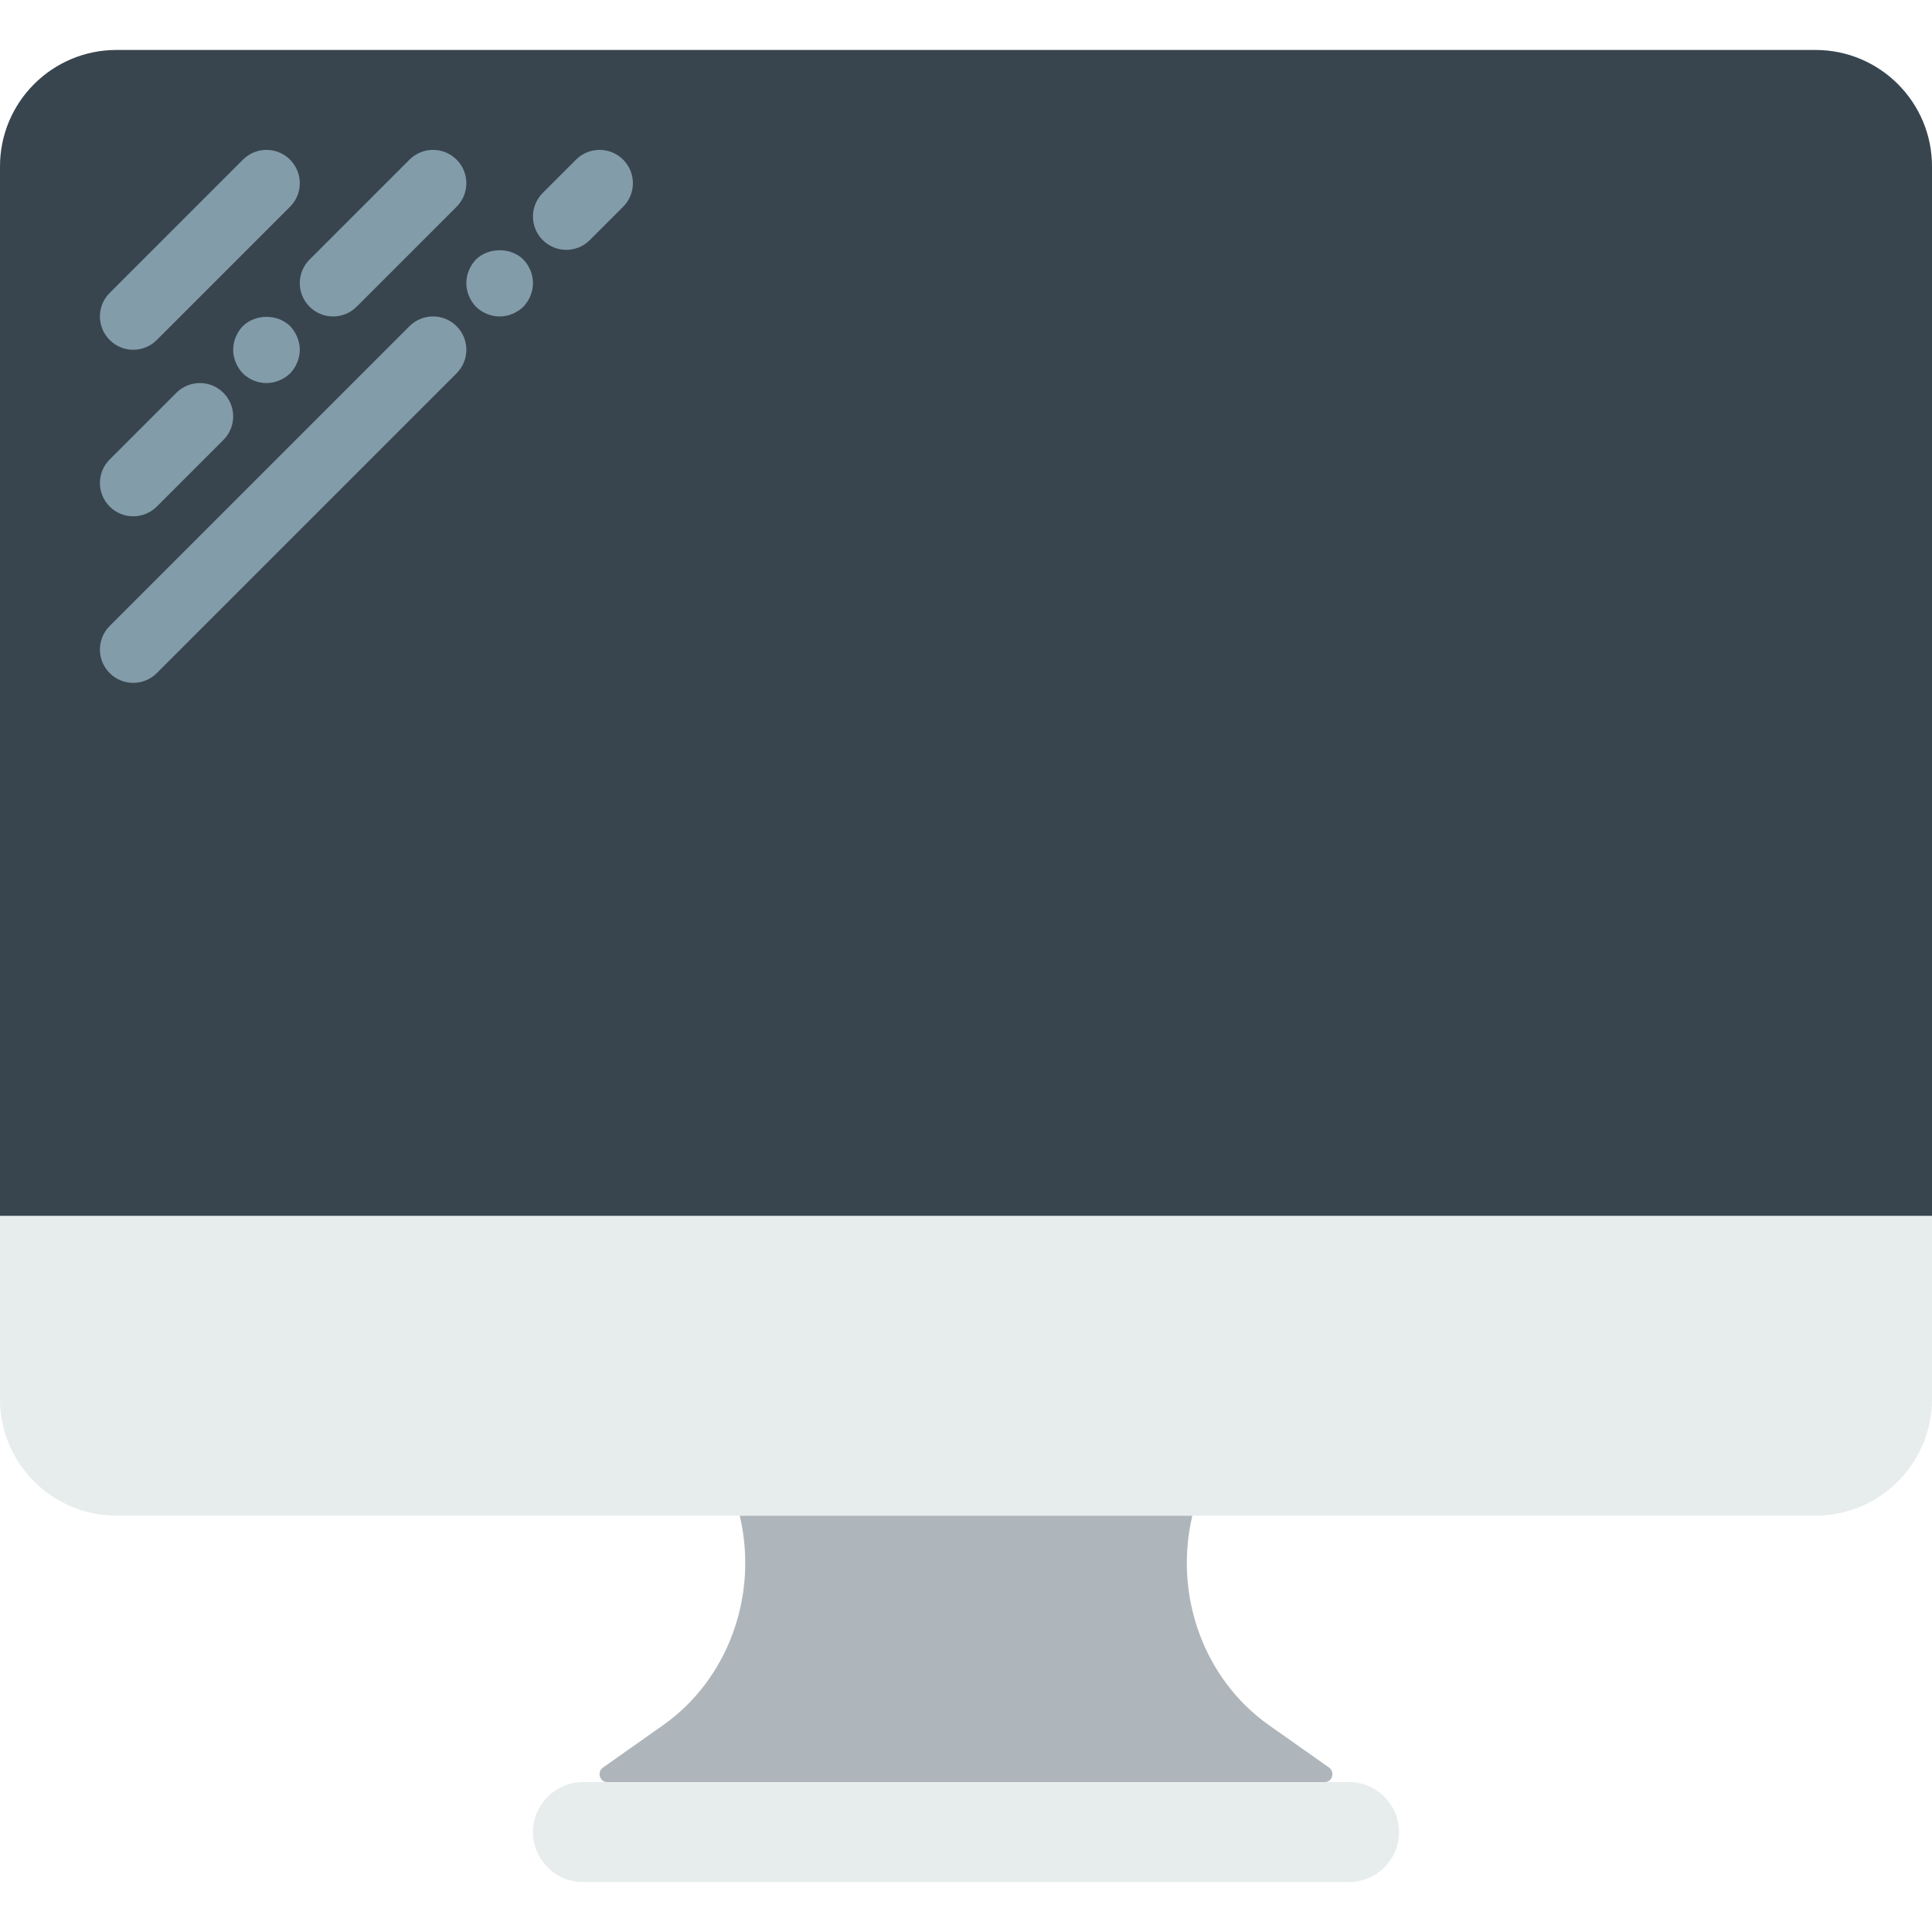
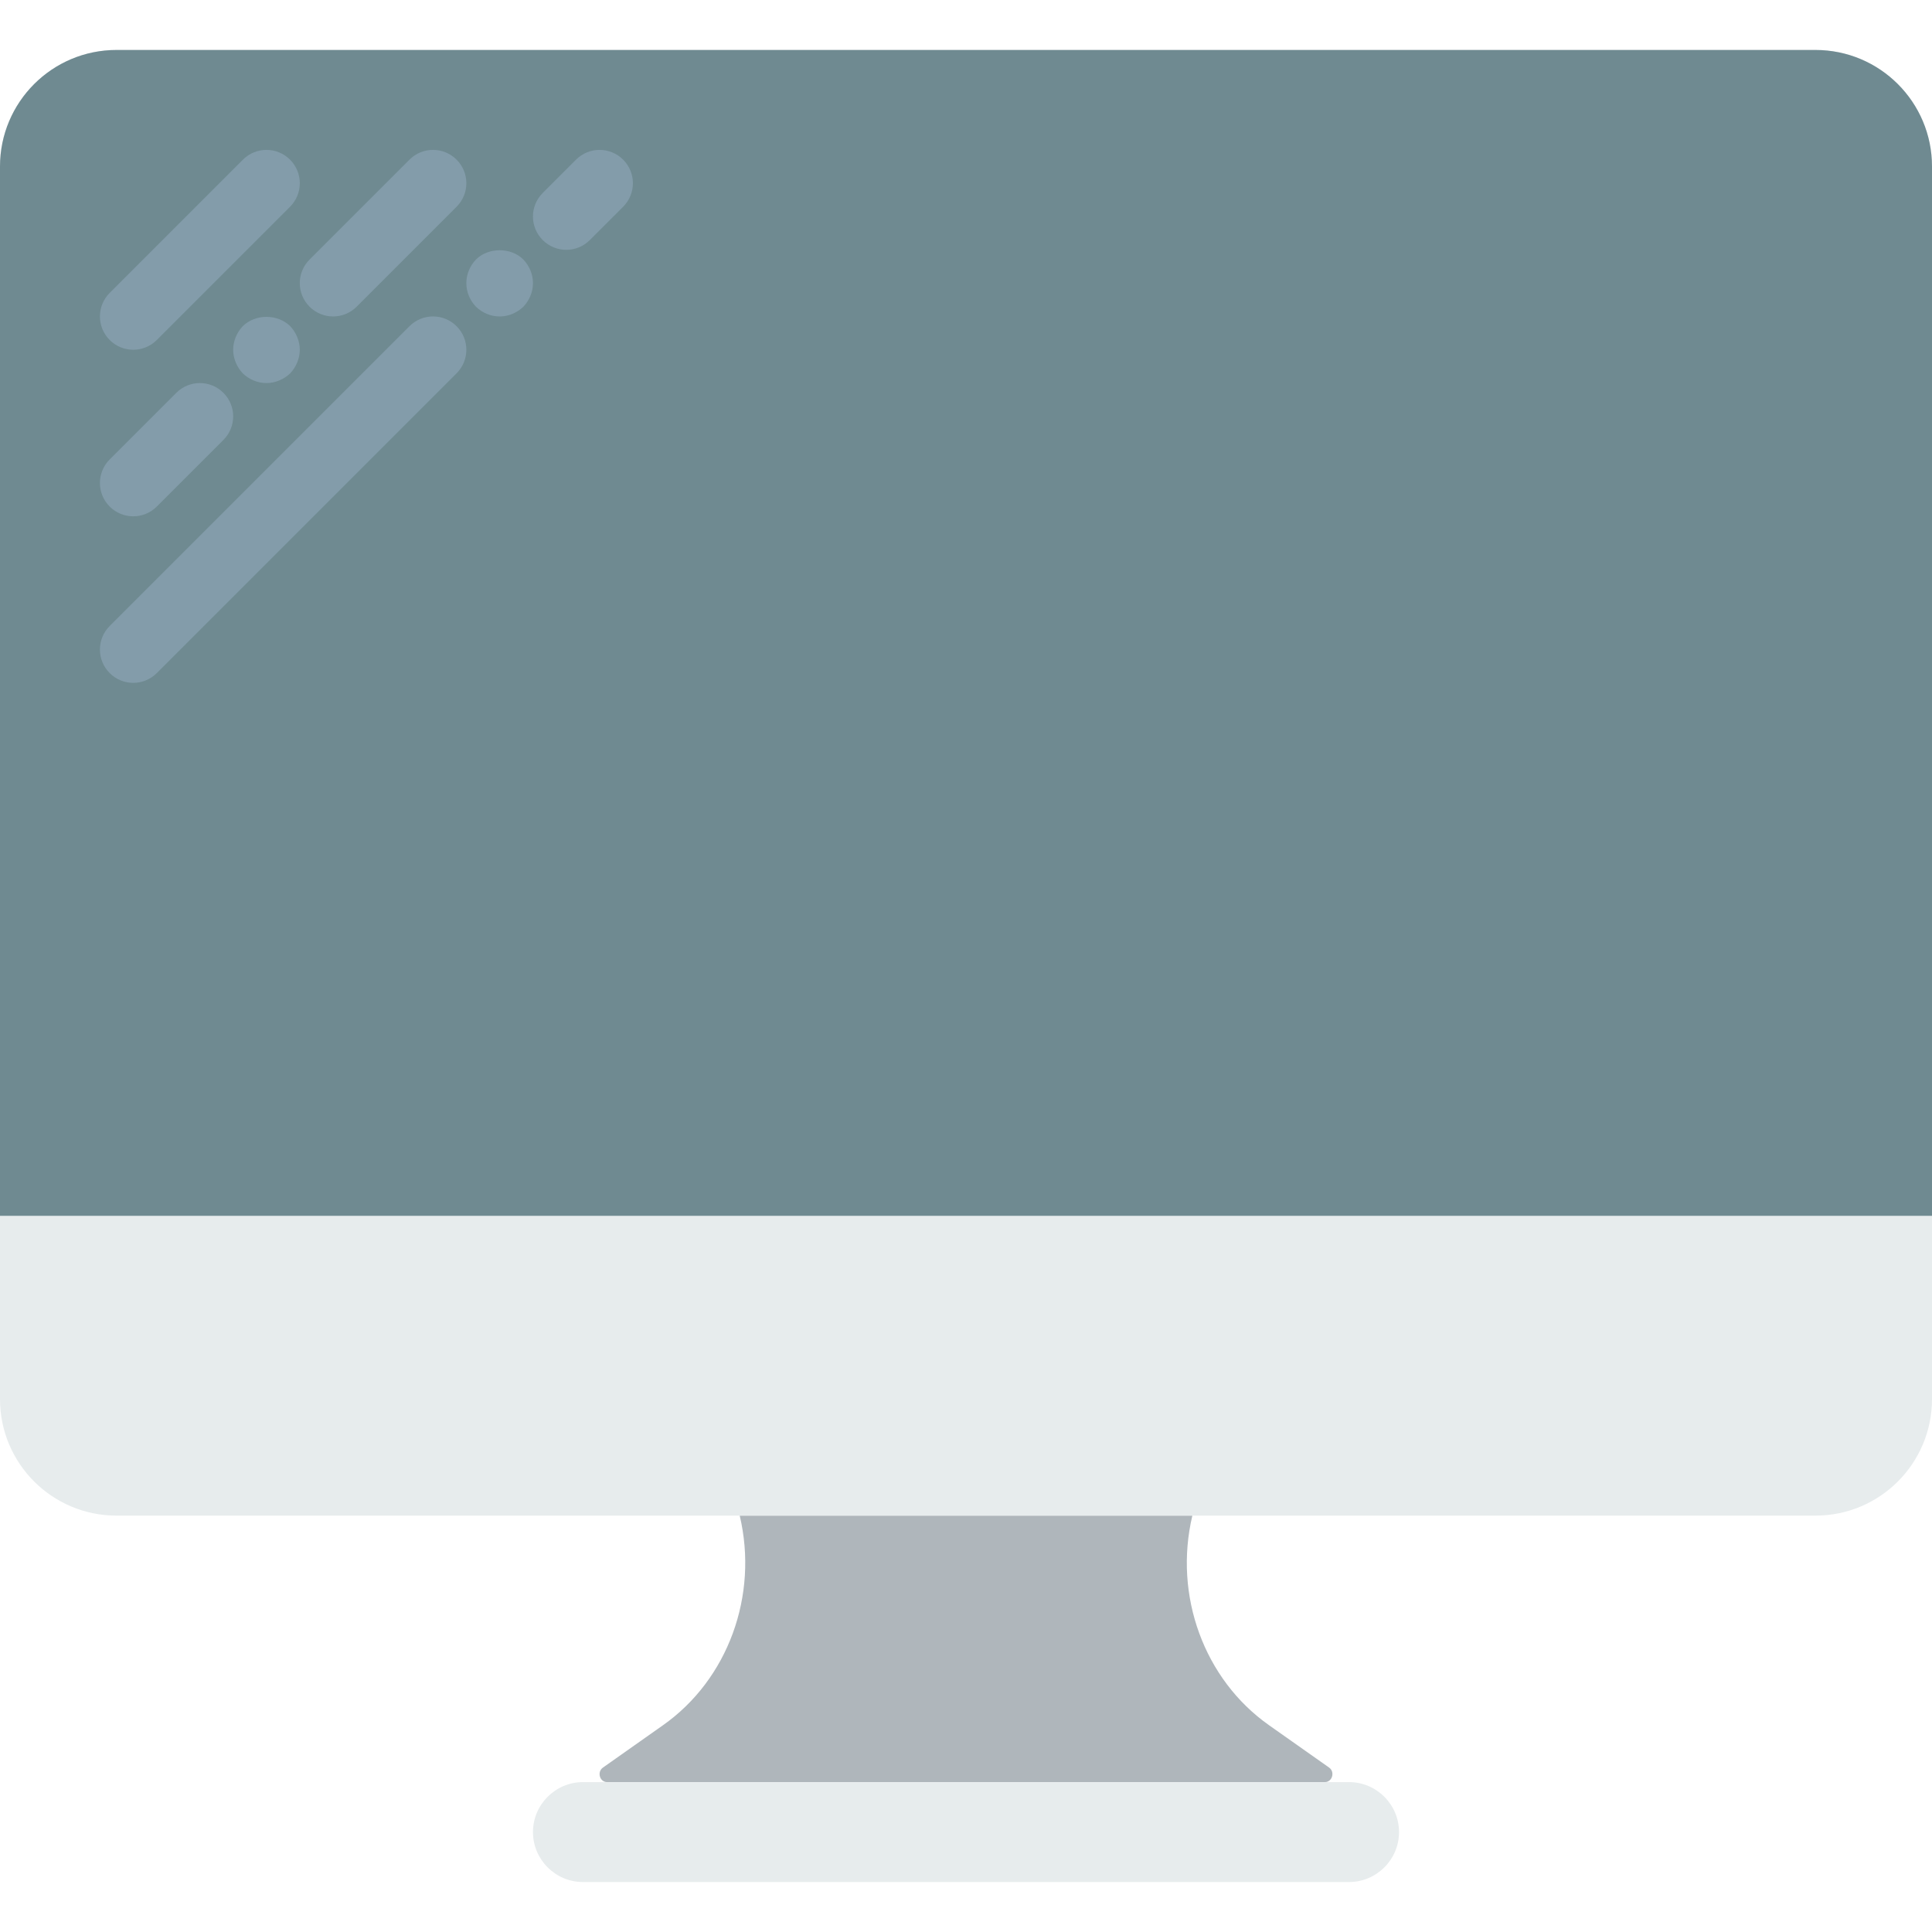
<svg xmlns="http://www.w3.org/2000/svg" version="1.1" id="Capa_1" x="0px" y="0px" viewBox="0 0 58 58" style="enable-background:new 0 0 58 58;" xml:space="preserve">
  <defs id="defs59" />
  <path style="fill:#AFB6BB;" d="M39.774,53.5H18.226c-0.224,0-0.311-0.307-0.124-0.437l1.805-1.273c1.947-1.373,2.868-3.891,2.3-6.29  v0h13.588l0,0.002c-0.568,2.4,0.354,4.917,2.302,6.29l1.803,1.271C40.085,53.194,39.997,53.5,39.774,53.5z" id="path3" />
  <path style="fill:#E7ECED;" d="M54.502,45.5H3.498C1.566,45.5,0,43.934,0,42.002V4.998C0,3.066,1.566,1.5,3.498,1.5h51.003  C56.434,1.5,58,3.066,58,4.998v37.003C58,43.934,56.434,45.5,54.502,45.5z" id="path5" />
-   <path style="fill:#38454F;" d="M58,36.5H0V4.998C0,3.066,1.566,1.5,3.498,1.5h51.003C56.434,1.5,58,3.066,58,4.998V36.5z" id="path7" />
+   <path style="fill:#6f8a91" d="M58,36.5H0V4.998C0,3.066,1.566,1.5,3.498,1.5h51.003C56.434,1.5,58,3.066,58,4.998V36.5z" id="path7" />
  <g id="g9">
    <path style="fill:#839CAA;" d="M4,10.5c0.256,0,0.512-0.098,0.707-0.293l4-4c0.391-0.391,0.391-1.023,0-1.414s-1.023-0.391-1.414,0   l-4,4c-0.391,0.391-0.391,1.023,0,1.414C3.488,10.402,3.744,10.5,4,10.5z" id="path11" />
    <path style="fill:#839CAA;" d="M4,15.5c0.256,0,0.512-0.098,0.707-0.293l2-2c0.391-0.391,0.391-1.023,0-1.414s-1.023-0.391-1.414,0   l-2,2c-0.391,0.391-0.391,1.023,0,1.414C3.488,15.402,3.744,15.5,4,15.5z" id="path13" />
    <path style="fill:#839CAA;" d="M7.29,9.79C7.109,9.98,7,10.24,7,10.5c0,0.26,0.109,0.52,0.29,0.71C7.479,11.39,7.729,11.5,8,11.5   c0.26,0,0.52-0.11,0.71-0.29C8.89,11.02,9,10.76,9,10.5c0-0.26-0.11-0.52-0.29-0.71C8.33,9.42,7.67,9.42,7.29,9.79z" id="path15" />
    <path style="fill:#839CAA;" d="M9.293,9.207C9.488,9.402,9.744,9.5,10,9.5s0.512-0.098,0.707-0.293l3-3   c0.391-0.391,0.391-1.023,0-1.414s-1.023-0.391-1.414,0l-3,3C8.902,8.184,8.902,8.816,9.293,9.207z" id="path17" />
    <path style="fill:#839CAA;" d="M12.293,9.793l-9,9c-0.391,0.391-0.391,1.023,0,1.414C3.488,20.402,3.744,20.5,4,20.5   s0.512-0.098,0.707-0.293l9-9c0.391-0.391,0.391-1.023,0-1.414S12.684,9.402,12.293,9.793z" id="path19" />
    <path style="fill:#839CAA;" d="M14.29,7.79C14.109,7.98,14,8.23,14,8.5s0.109,0.52,0.29,0.71C14.479,9.39,14.729,9.5,15,9.5   c0.27,0,0.52-0.11,0.71-0.29C15.89,9.02,16,8.77,16,8.5s-0.11-0.52-0.29-0.71C15.34,7.42,14.66,7.42,14.29,7.79z" id="path21" />
    <path style="fill:#839CAA;" d="M18.707,4.793c-0.391-0.391-1.023-0.391-1.414,0l-1,1c-0.391,0.391-0.391,1.023,0,1.414   C16.488,7.402,16.744,7.5,17,7.5s0.512-0.098,0.707-0.293l1-1C19.098,5.816,19.098,5.184,18.707,4.793z" id="path23" />
  </g>
  <path style="fill:#E7ECED;" d="M40.5,56.5h-23c-0.825,0-1.5-0.675-1.5-1.5l0,0c0-0.825,0.675-1.5,1.5-1.5h23  c0.825,0,1.5,0.675,1.5,1.5l0,0C42,55.825,41.325,56.5,40.5,56.5z" id="path25" />
  <g id="g27" />
  <g id="g29" />
  <g id="g31" />
  <g id="g33" />
  <g id="g35" />
  <g id="g37" />
  <g id="g39" />
  <g id="g41" />
  <g id="g43" />
  <g id="g45" />
  <g id="g47" />
  <g id="g49" />
  <g id="g51" />
  <g id="g53" />
  <g id="g55" />
</svg>
